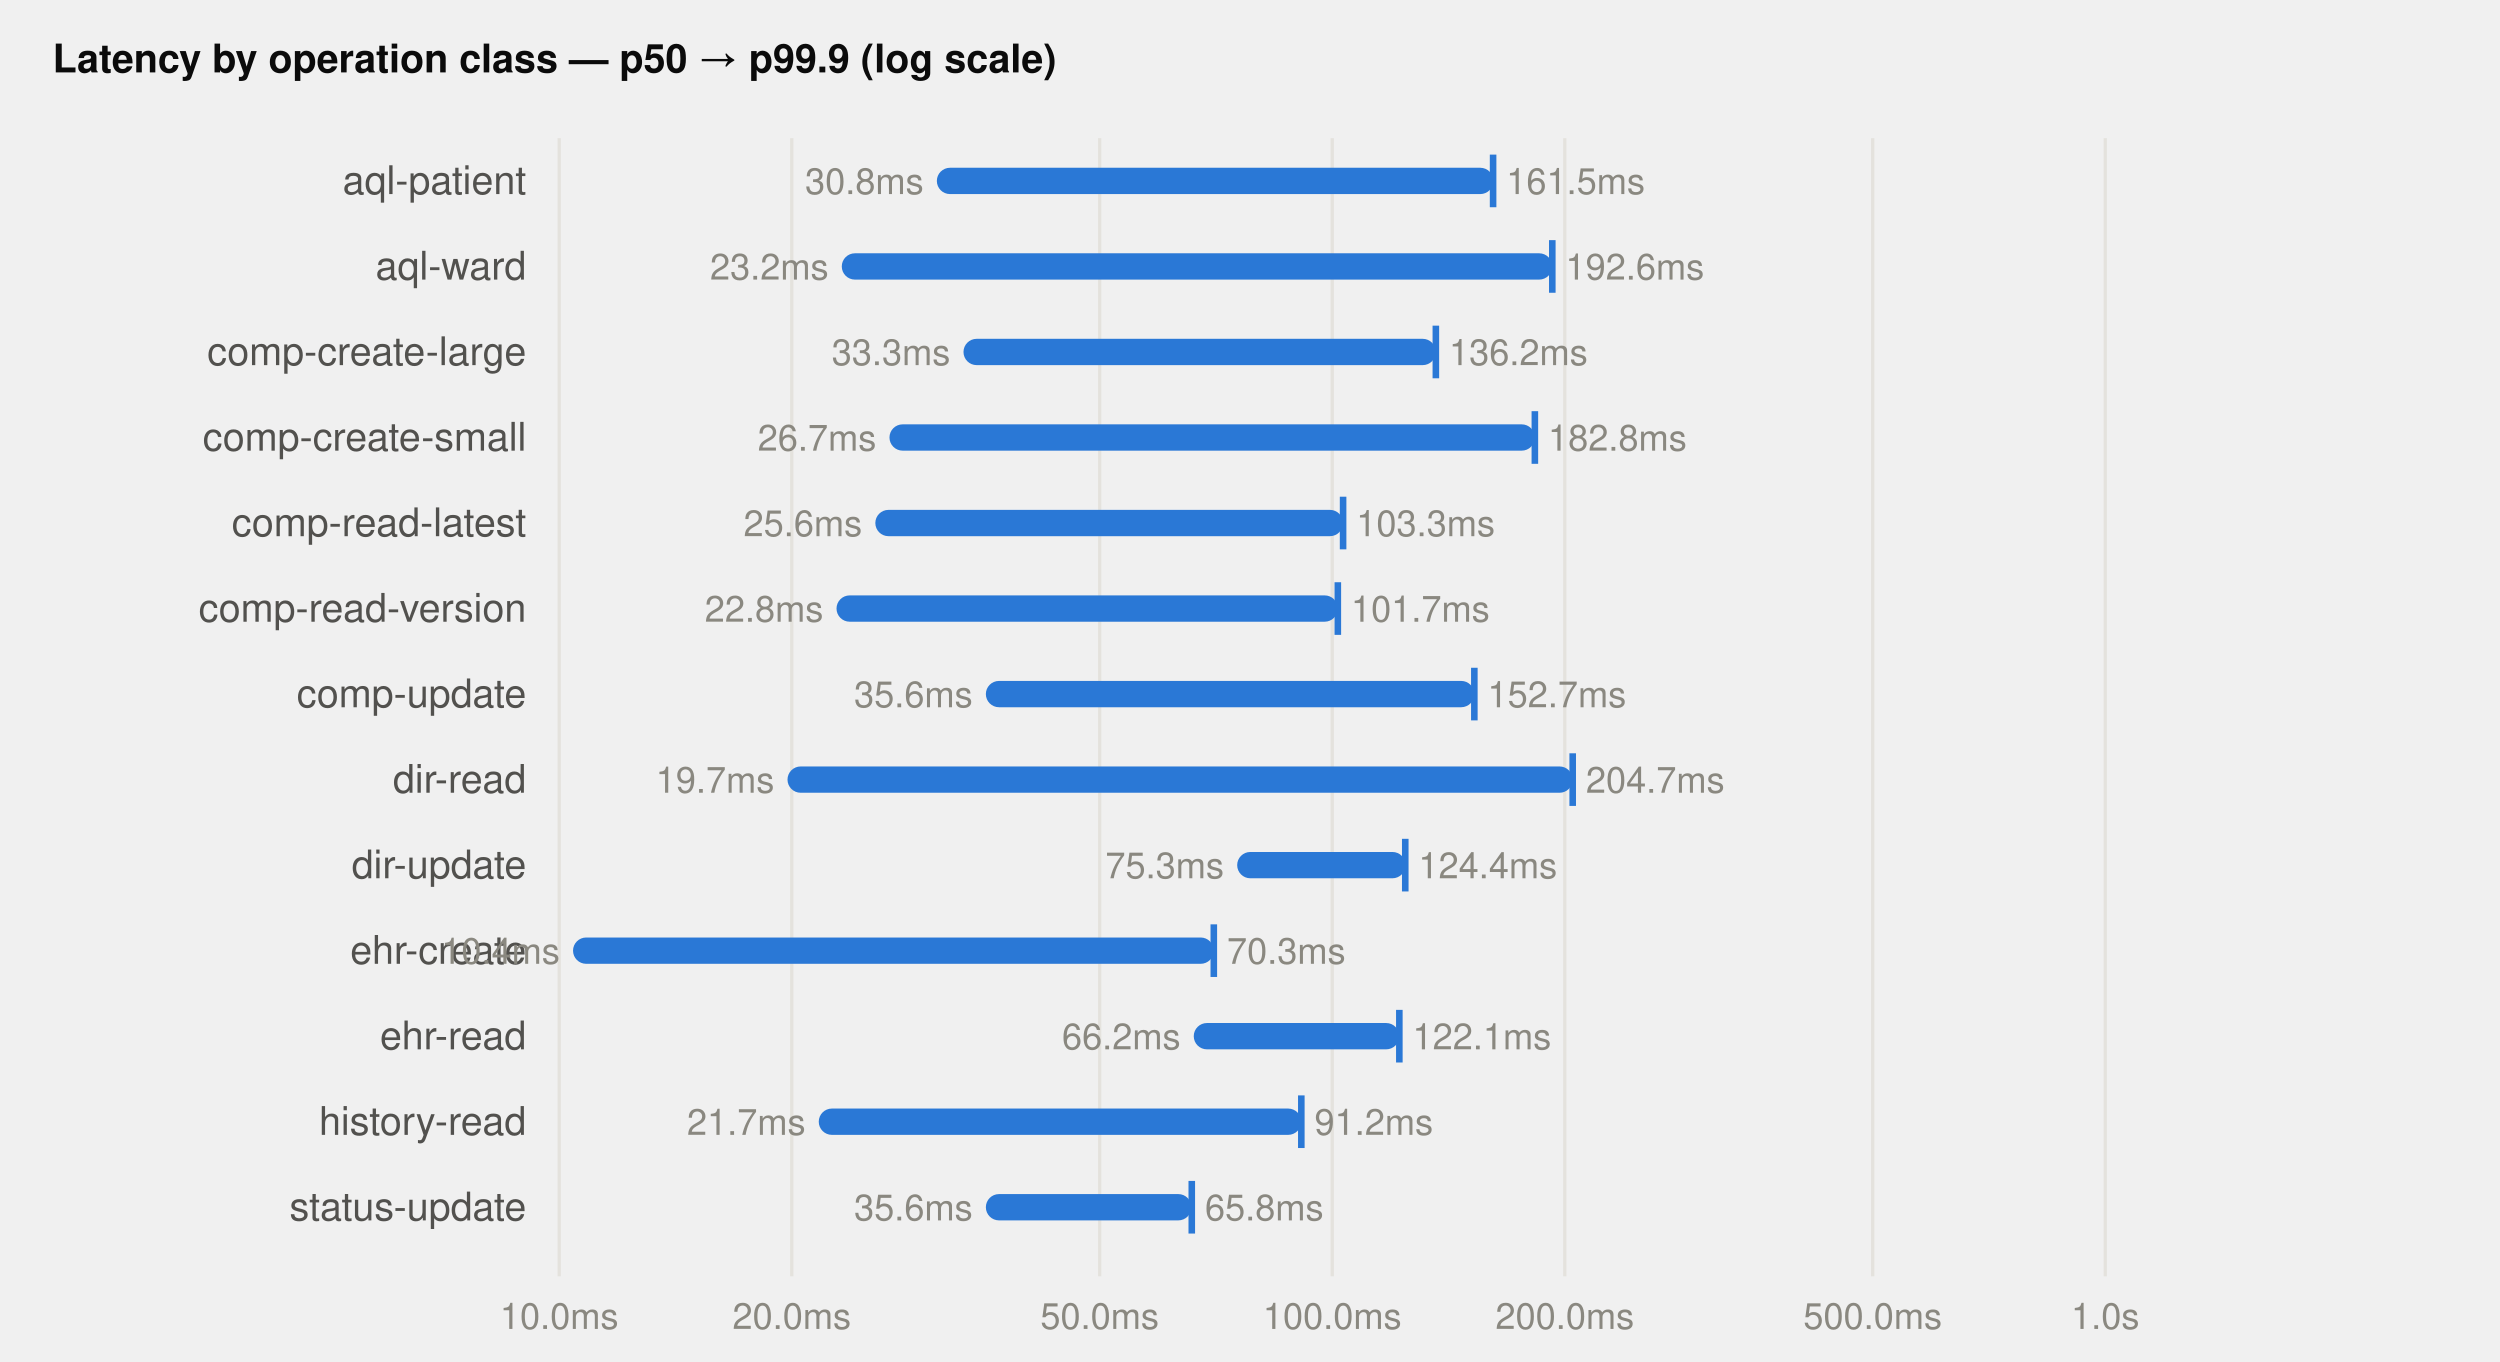
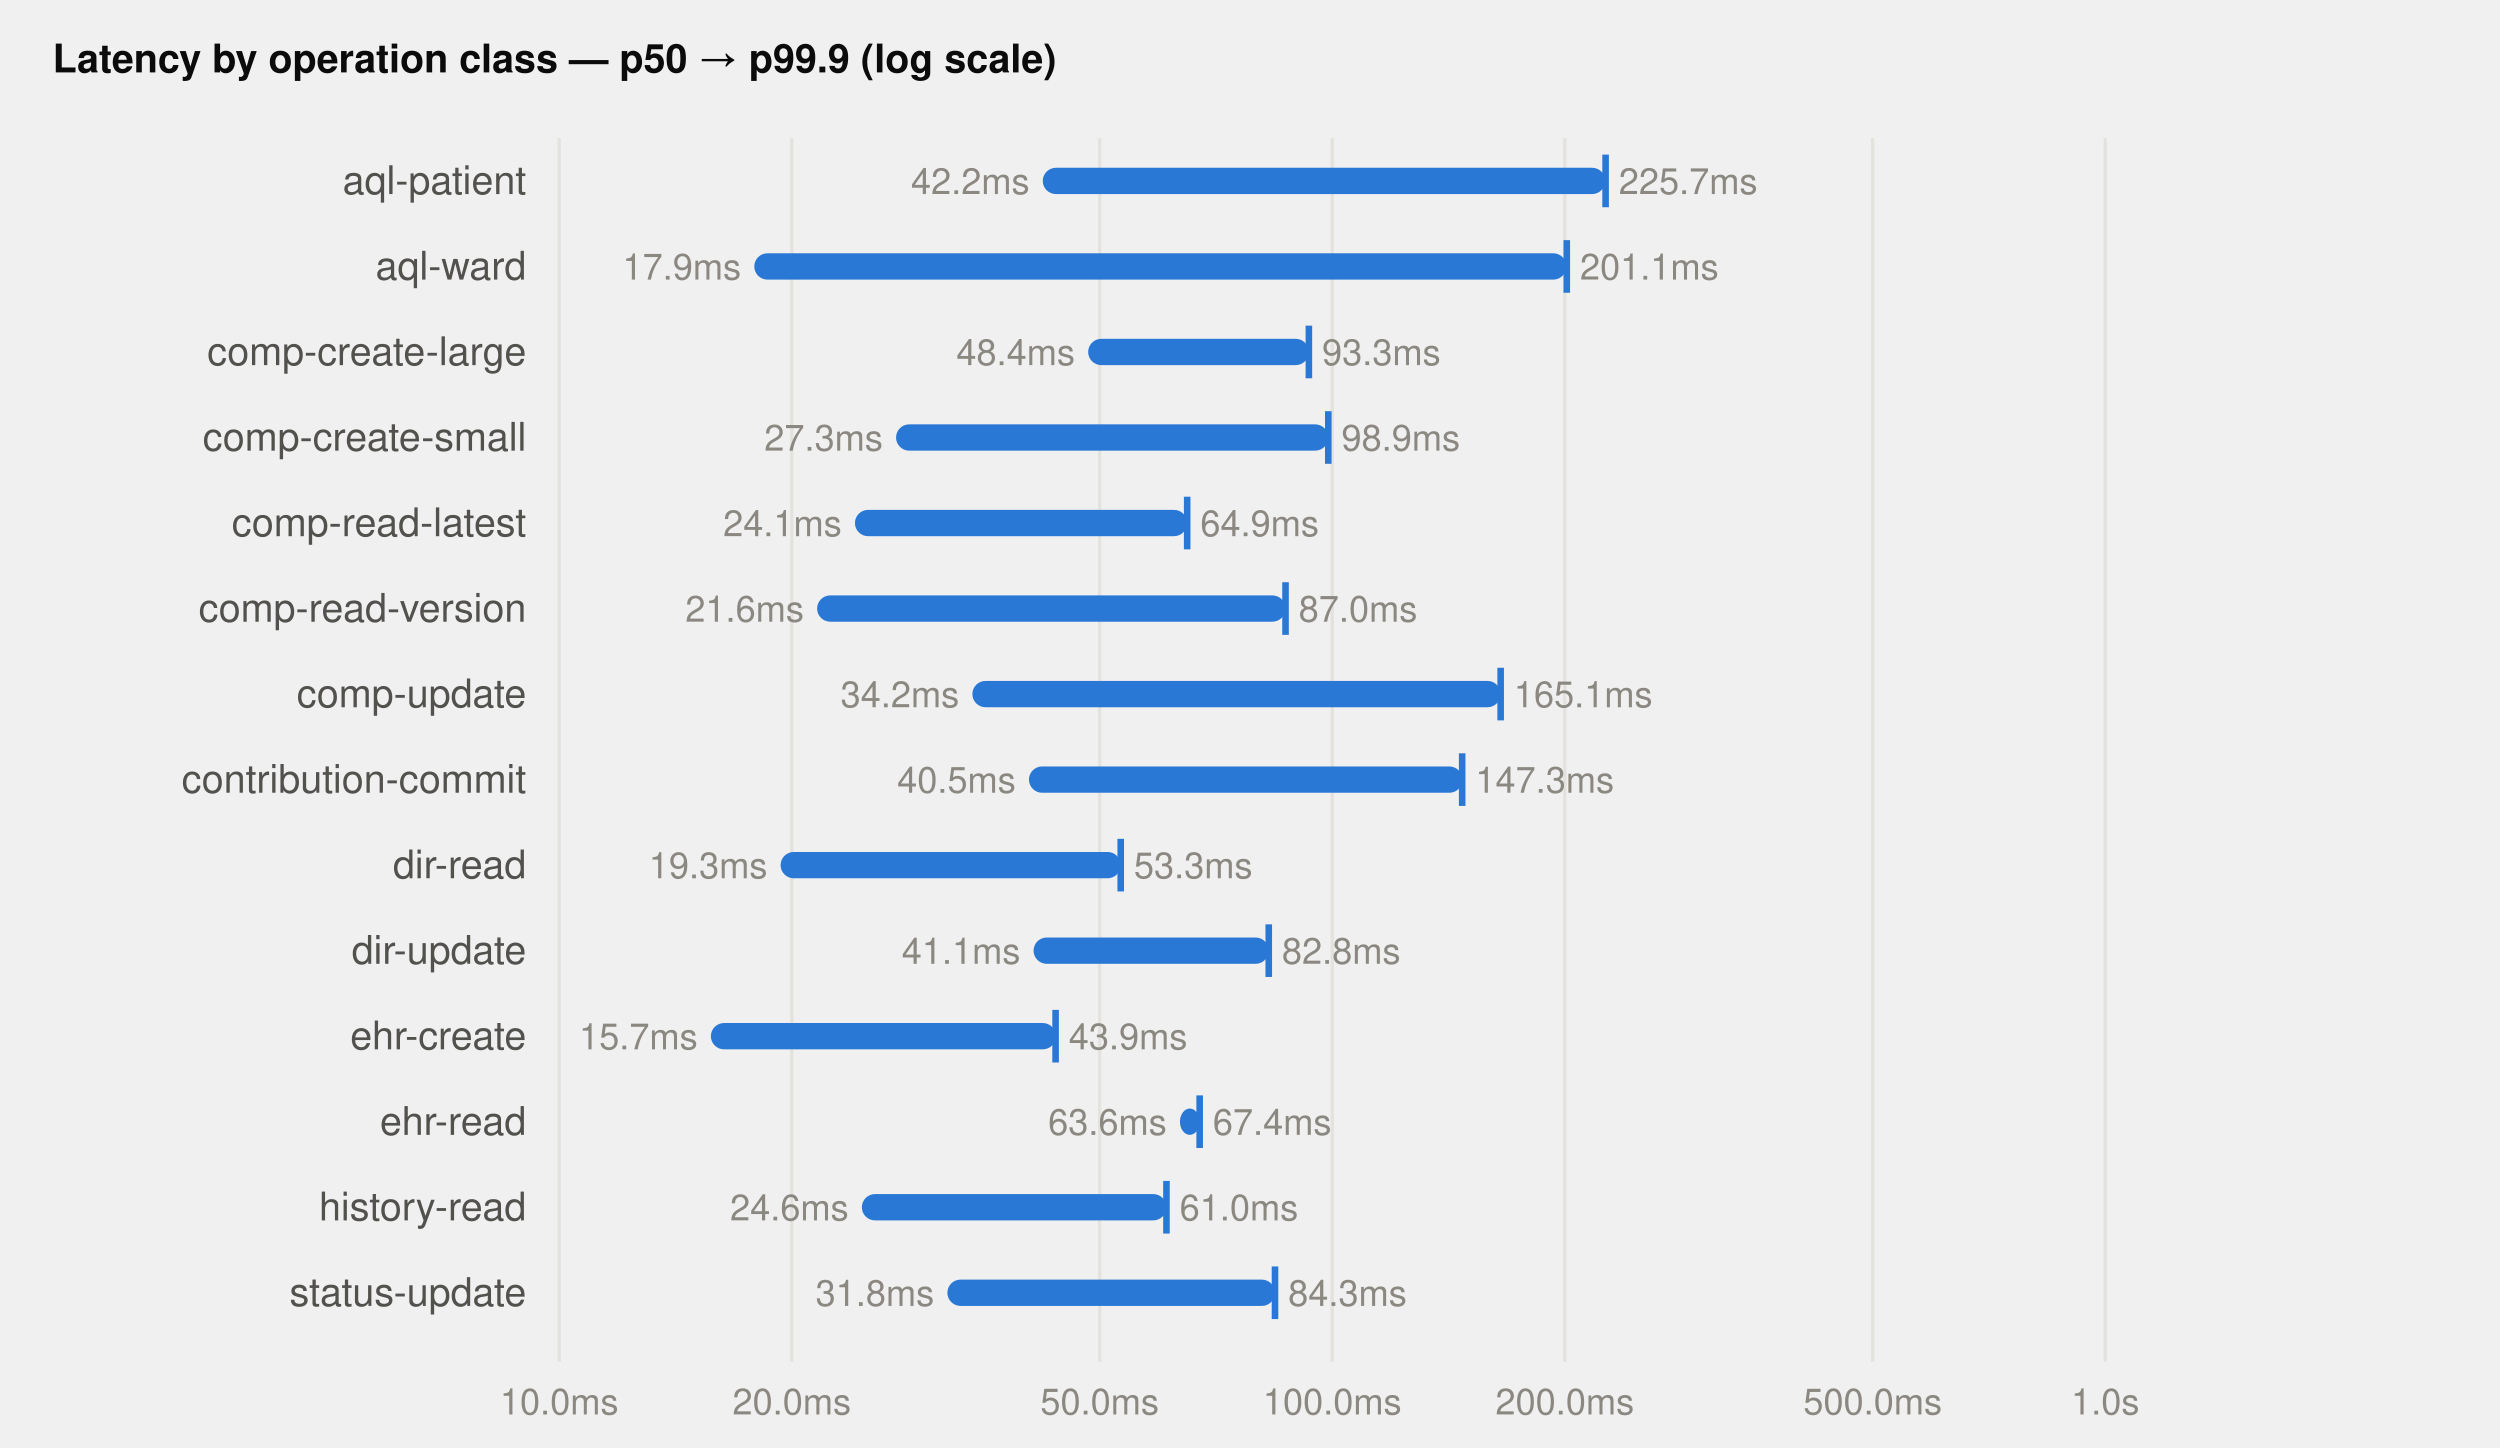
- <svg xmlns="http://www.w3.org/2000/svg" viewBox="0 0 760 414" role="img" aria-label="Latency ranges per operation class">
+ <svg xmlns="http://www.w3.org/2000/svg" viewBox="0 0 760 440" role="img" aria-label="Latency ranges per operation class">
  <style>
text { fill: #52514e; font: 12px -apple-system, 'Segoe UI', Helvetica, Arial, sans-serif; }
.title { fill: #0b0b0b; font-weight: 600; }
.muted { fill: #8a8880; font-size: 11px; }
.grid { stroke: #e4e2dd; stroke-width: 1; }
.s1 { fill: #2a78d6; } .s1s { stroke: #2a78d6; }
.s2 { fill: #1baf7a; } .s2s { stroke: #1baf7a; }
@media (prefers-color-scheme: dark) {
text { fill: #c3c2b7; }
.title { fill: #ffffff; }
.muted { fill: #8f8e85; }
.grid { stroke: #3a3a38; }
.s1 { fill: #3987e5; } .s1s { stroke: #3987e5; }
.s2 { fill: #199e70; } .s2s { stroke: #199e70; }
}
</style>
  <text x="16" y="22" class="title">Latency by operation class — p50 → p99.9 (log scale)</text>
-   <line class="grid" x1="170.0" y1="42" x2="170.0" y2="388.0" />
-   <text class="muted" x="170.0" y="404.0" text-anchor="middle">10.0ms</text>
-   <line class="grid" x1="240.7" y1="42" x2="240.7" y2="388.0" />
-   <text class="muted" x="240.7" y="404.0" text-anchor="middle">20.0ms</text>
-   <line class="grid" x1="334.3" y1="42" x2="334.3" y2="388.0" />
-   <text class="muted" x="334.3" y="404.0" text-anchor="middle">50.0ms</text>
-   <line class="grid" x1="405.0" y1="42" x2="405.0" y2="388.0" />
-   <text class="muted" x="405.0" y="404.0" text-anchor="middle">100.0ms</text>
-   <line class="grid" x1="475.7" y1="42" x2="475.7" y2="388.0" />
-   <text class="muted" x="475.7" y="404.0" text-anchor="middle">200.0ms</text>
-   <line class="grid" x1="569.3" y1="42" x2="569.3" y2="388.0" />
-   <text class="muted" x="569.3" y="404.0" text-anchor="middle">500.0ms</text>
-   <line class="grid" x1="640.0" y1="42" x2="640.0" y2="388.0" />
-   <text class="muted" x="640.0" y="404.0" text-anchor="middle">1.0s</text>
+   <line class="grid" x1="170.0" y1="42" x2="170.0" y2="414.0" />
+   <text class="muted" x="170.0" y="430.0" text-anchor="middle">10.0ms</text>
+   <line class="grid" x1="240.7" y1="42" x2="240.7" y2="414.0" />
+   <text class="muted" x="240.7" y="430.0" text-anchor="middle">20.0ms</text>
+   <line class="grid" x1="334.3" y1="42" x2="334.3" y2="414.0" />
+   <text class="muted" x="334.3" y="430.0" text-anchor="middle">50.0ms</text>
+   <line class="grid" x1="405.0" y1="42" x2="405.0" y2="414.0" />
+   <text class="muted" x="405.0" y="430.0" text-anchor="middle">100.0ms</text>
+   <line class="grid" x1="475.7" y1="42" x2="475.7" y2="414.0" />
+   <text class="muted" x="475.7" y="430.0" text-anchor="middle">200.0ms</text>
+   <line class="grid" x1="569.3" y1="42" x2="569.3" y2="414.0" />
+   <text class="muted" x="569.3" y="430.0" text-anchor="middle">500.0ms</text>
+   <line class="grid" x1="640.0" y1="42" x2="640.0" y2="414.0" />
+   <text class="muted" x="640.0" y="430.0" text-anchor="middle">1.0s</text>
  <text x="160.0" y="59.0" text-anchor="end">aql-patient</text>
-   <rect class="s1" x="284.8" y="51.0" width="169.2" height="8" rx="4" />
-   <line class="s1s" x1="453.9" y1="47.0" x2="453.9" y2="63.0" stroke-width="2" />
-   <text class="muted" x="280.8" y="59.0" text-anchor="end">30.8ms</text>
-   <text class="muted" x="457.9" y="59.0">161.5ms</text>
+   <rect class="s1" x="317.0" y="51.0" width="171.0" height="8" rx="4" />
+   <line class="s1s" x1="488.1" y1="47.0" x2="488.1" y2="63.0" stroke-width="2" />
+   <text class="muted" x="313.0" y="59.0" text-anchor="end">42.2ms</text>
+   <text class="muted" x="492.1" y="59.0">225.7ms</text>
  <text x="160.0" y="85.0" text-anchor="end">aql-ward</text>
-   <rect class="s1" x="255.9" y="77.0" width="216.0" height="8" rx="4" />
-   <line class="s1s" x1="471.9" y1="73.0" x2="471.9" y2="89.0" stroke-width="2" />
-   <text class="muted" x="251.9" y="85.0" text-anchor="end">23.2ms</text>
-   <text class="muted" x="475.9" y="85.0">192.6ms</text>
+   <rect class="s1" x="229.3" y="77.0" width="246.9" height="8" rx="4" />
+   <line class="s1s" x1="476.3" y1="73.0" x2="476.3" y2="89.0" stroke-width="2" />
+   <text class="muted" x="225.3" y="85.0" text-anchor="end">17.9ms</text>
+   <text class="muted" x="480.3" y="85.0">201.1ms</text>
  <text x="160.0" y="111.0" text-anchor="end">comp-create-large</text>
-   <rect class="s1" x="292.9" y="103.0" width="143.6" height="8" rx="4" />
-   <line class="s1s" x1="436.5" y1="99.0" x2="436.5" y2="115.0" stroke-width="2" />
-   <text class="muted" x="288.9" y="111.0" text-anchor="end">33.3ms</text>
-   <text class="muted" x="440.5" y="111.0">136.2ms</text>
+   <rect class="s1" x="330.8" y="103.0" width="67.1" height="8" rx="4" />
+   <line class="s1s" x1="397.9" y1="99.0" x2="397.9" y2="115.0" stroke-width="2" />
+   <text class="muted" x="326.8" y="111.0" text-anchor="end">48.4ms</text>
+   <text class="muted" x="401.9" y="111.0">93.3ms</text>
  <text x="160.0" y="137.0" text-anchor="end">comp-create-small</text>
-   <rect class="s1" x="270.4" y="129.0" width="196.2" height="8" rx="4" />
-   <line class="s1s" x1="466.6" y1="125.0" x2="466.6" y2="141.0" stroke-width="2" />
-   <text class="muted" x="266.4" y="137.0" text-anchor="end">26.7ms</text>
-   <text class="muted" x="470.6" y="137.0">182.8ms</text>
+   <rect class="s1" x="272.4" y="129.0" width="131.4" height="8" rx="4" />
+   <line class="s1s" x1="403.8" y1="125.0" x2="403.8" y2="141.0" stroke-width="2" />
+   <text class="muted" x="268.4" y="137.0" text-anchor="end">27.3ms</text>
+   <text class="muted" x="407.8" y="137.0">98.9ms</text>
  <text x="160.0" y="163.0" text-anchor="end">comp-read-latest</text>
-   <rect class="s1" x="266.1" y="155.0" width="142.2" height="8" rx="4" />
-   <line class="s1s" x1="408.3" y1="151.0" x2="408.3" y2="167.0" stroke-width="2" />
-   <text class="muted" x="262.1" y="163.0" text-anchor="end">25.6ms</text>
-   <text class="muted" x="412.3" y="163.0">103.3ms</text>
+   <rect class="s1" x="259.9" y="155.0" width="101.0" height="8" rx="4" />
+   <line class="s1s" x1="360.9" y1="151.0" x2="360.9" y2="167.0" stroke-width="2" />
+   <text class="muted" x="255.9" y="163.0" text-anchor="end">24.1ms</text>
+   <text class="muted" x="364.9" y="163.0">64.9ms</text>
  <text x="160.0" y="189.0" text-anchor="end">comp-read-version</text>
-   <rect class="s1" x="254.3" y="181.0" width="152.4" height="8" rx="4" />
-   <line class="s1s" x1="406.7" y1="177.0" x2="406.7" y2="193.0" stroke-width="2" />
-   <text class="muted" x="250.3" y="189.0" text-anchor="end">22.8ms</text>
-   <text class="muted" x="410.7" y="189.0">101.7ms</text>
+   <rect class="s1" x="248.4" y="181.0" width="142.4" height="8" rx="4" />
+   <line class="s1s" x1="390.8" y1="177.0" x2="390.8" y2="193.0" stroke-width="2" />
+   <text class="muted" x="244.4" y="189.0" text-anchor="end">21.6ms</text>
+   <text class="muted" x="394.8" y="189.0">87.0ms</text>
  <text x="160.0" y="215.0" text-anchor="end">comp-update</text>
-   <rect class="s1" x="299.7" y="207.0" width="148.5" height="8" rx="4" />
-   <line class="s1s" x1="448.2" y1="203.0" x2="448.2" y2="219.0" stroke-width="2" />
-   <text class="muted" x="295.7" y="215.0" text-anchor="end">35.6ms</text>
-   <text class="muted" x="452.2" y="215.0">152.7ms</text>
-   <text x="160.0" y="241.0" text-anchor="end">dir-read</text>
-   <rect class="s1" x="239.4" y="233.0" width="238.7" height="8" rx="4" />
-   <line class="s1s" x1="478.1" y1="229.0" x2="478.1" y2="245.0" stroke-width="2" />
-   <text class="muted" x="235.4" y="241.0" text-anchor="end">19.7ms</text>
-   <text class="muted" x="482.1" y="241.0">204.7ms</text>
-   <text x="160.0" y="267.0" text-anchor="end">dir-update</text>
-   <rect class="s1" x="376.1" y="259.0" width="51.2" height="8" rx="4" />
-   <line class="s1s" x1="427.2" y1="255.0" x2="427.2" y2="271.0" stroke-width="2" />
-   <text class="muted" x="372.1" y="267.0" text-anchor="end">75.3ms</text>
-   <text class="muted" x="431.2" y="267.0">124.4ms</text>
-   <text x="160.0" y="293.0" text-anchor="end">ehr-create</text>
-   <rect class="s1" x="174.2" y="285.0" width="194.8" height="8" rx="4" />
-   <line class="s1s" x1="369.0" y1="281.0" x2="369.0" y2="297.0" stroke-width="2" />
-   <text class="muted" x="170.2" y="293.0" text-anchor="end">10.4ms</text>
-   <text class="muted" x="373.0" y="293.0">70.3ms</text>
-   <text x="160.0" y="319.0" text-anchor="end">ehr-read</text>
-   <rect class="s1" x="362.9" y="311.0" width="62.5" height="8" rx="4" />
-   <line class="s1s" x1="425.4" y1="307.0" x2="425.4" y2="323.0" stroke-width="2" />
-   <text class="muted" x="358.9" y="319.0" text-anchor="end">66.2ms</text>
-   <text class="muted" x="429.4" y="319.0">122.1ms</text>
-   <text x="160.0" y="345.0" text-anchor="end">history-read</text>
-   <rect class="s1" x="248.9" y="337.0" width="146.7" height="8" rx="4" />
-   <line class="s1s" x1="395.6" y1="333.0" x2="395.6" y2="349.0" stroke-width="2" />
-   <text class="muted" x="244.9" y="345.0" text-anchor="end">21.7ms</text>
-   <text class="muted" x="399.6" y="345.0">91.2ms</text>
-   <text x="160.0" y="371.0" text-anchor="end">status-update</text>
-   <rect class="s1" x="299.7" y="363.0" width="62.5" height="8" rx="4" />
-   <line class="s1s" x1="362.3" y1="359.0" x2="362.3" y2="375.0" stroke-width="2" />
-   <text class="muted" x="295.7" y="371.0" text-anchor="end">35.6ms</text>
-   <text class="muted" x="366.3" y="371.0">65.8ms</text>
+   <rect class="s1" x="295.6" y="207.0" width="160.6" height="8" rx="4" />
+   <line class="s1s" x1="456.2" y1="203.0" x2="456.2" y2="219.0" stroke-width="2" />
+   <text class="muted" x="291.6" y="215.0" text-anchor="end">34.2ms</text>
+   <text class="muted" x="460.2" y="215.0">165.1ms</text>
+   <text x="160.0" y="241.0" text-anchor="end">contribution-commit</text>
+   <rect class="s1" x="312.8" y="233.0" width="131.8" height="8" rx="4" />
+   <line class="s1s" x1="444.5" y1="229.0" x2="444.5" y2="245.0" stroke-width="2" />
+   <text class="muted" x="308.8" y="241.0" text-anchor="end">40.5ms</text>
+   <text class="muted" x="448.5" y="241.0">147.3ms</text>
+   <text x="160.0" y="267.0" text-anchor="end">dir-read</text>
+   <rect class="s1" x="237.3" y="259.0" width="103.4" height="8" rx="4" />
+   <line class="s1s" x1="340.7" y1="255.0" x2="340.7" y2="271.0" stroke-width="2" />
+   <text class="muted" x="233.3" y="267.0" text-anchor="end">19.3ms</text>
+   <text class="muted" x="344.7" y="267.0">53.3ms</text>
+   <text x="160.0" y="293.0" text-anchor="end">dir-update</text>
+   <rect class="s1" x="314.2" y="285.0" width="71.5" height="8" rx="4" />
+   <line class="s1s" x1="385.7" y1="281.0" x2="385.7" y2="297.0" stroke-width="2" />
+   <text class="muted" x="310.2" y="293.0" text-anchor="end">41.1ms</text>
+   <text class="muted" x="389.7" y="293.0">82.8ms</text>
+   <text x="160.0" y="319.0" text-anchor="end">ehr-create</text>
+   <rect class="s1" x="216.1" y="311.0" width="104.9" height="8" rx="4" />
+   <line class="s1s" x1="320.9" y1="307.0" x2="320.9" y2="323.0" stroke-width="2" />
+   <text class="muted" x="212.1" y="319.0" text-anchor="end">15.7ms</text>
+   <text class="muted" x="324.9" y="319.0">43.9ms</text>
+   <text x="160.0" y="345.0" text-anchor="end">ehr-read</text>
+   <rect class="s1" x="358.7" y="337.0" width="6.0" height="8" rx="4" />
+   <line class="s1s" x1="364.7" y1="333.0" x2="364.7" y2="349.0" stroke-width="2" />
+   <text class="muted" x="354.7" y="345.0" text-anchor="end">63.6ms</text>
+   <text class="muted" x="368.7" y="345.0">67.4ms</text>
+   <text x="160.0" y="371.0" text-anchor="end">history-read</text>
+   <rect class="s1" x="262.0" y="363.0" width="92.6" height="8" rx="4" />
+   <line class="s1s" x1="354.6" y1="359.0" x2="354.6" y2="375.0" stroke-width="2" />
+   <text class="muted" x="258.0" y="371.0" text-anchor="end">24.6ms</text>
+   <text class="muted" x="358.6" y="371.0">61.0ms</text>
+   <text x="160.0" y="397.0" text-anchor="end">status-update</text>
+   <rect class="s1" x="288.0" y="389.0" width="99.6" height="8" rx="4" />
+   <line class="s1s" x1="387.6" y1="385.0" x2="387.6" y2="401.0" stroke-width="2" />
+   <text class="muted" x="284.0" y="397.0" text-anchor="end">31.8ms</text>
+   <text class="muted" x="391.6" y="397.0">84.3ms</text>
</svg>
